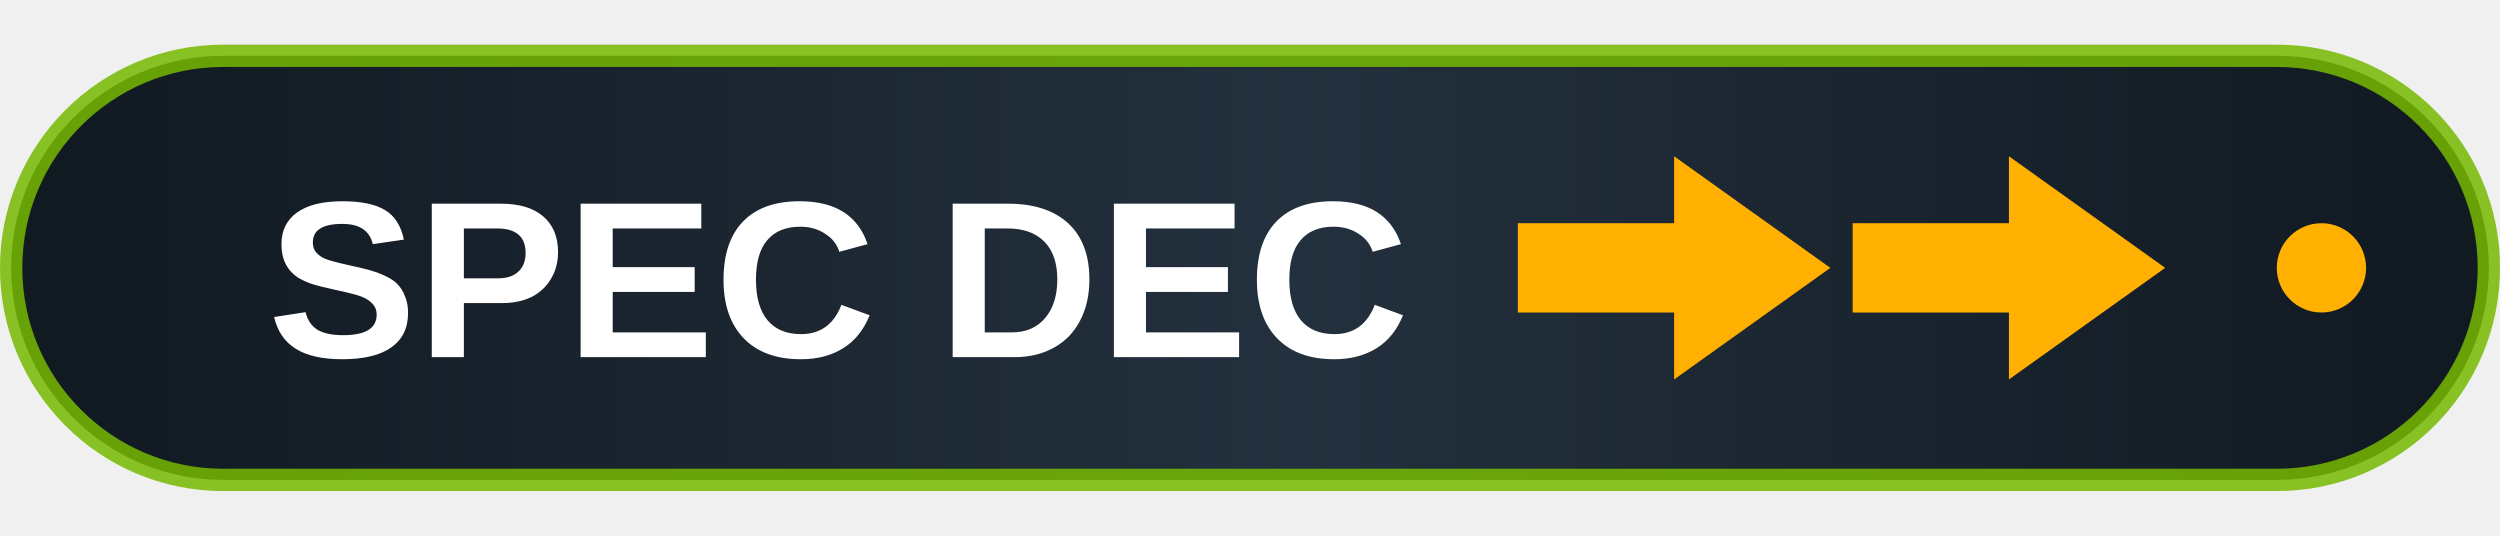
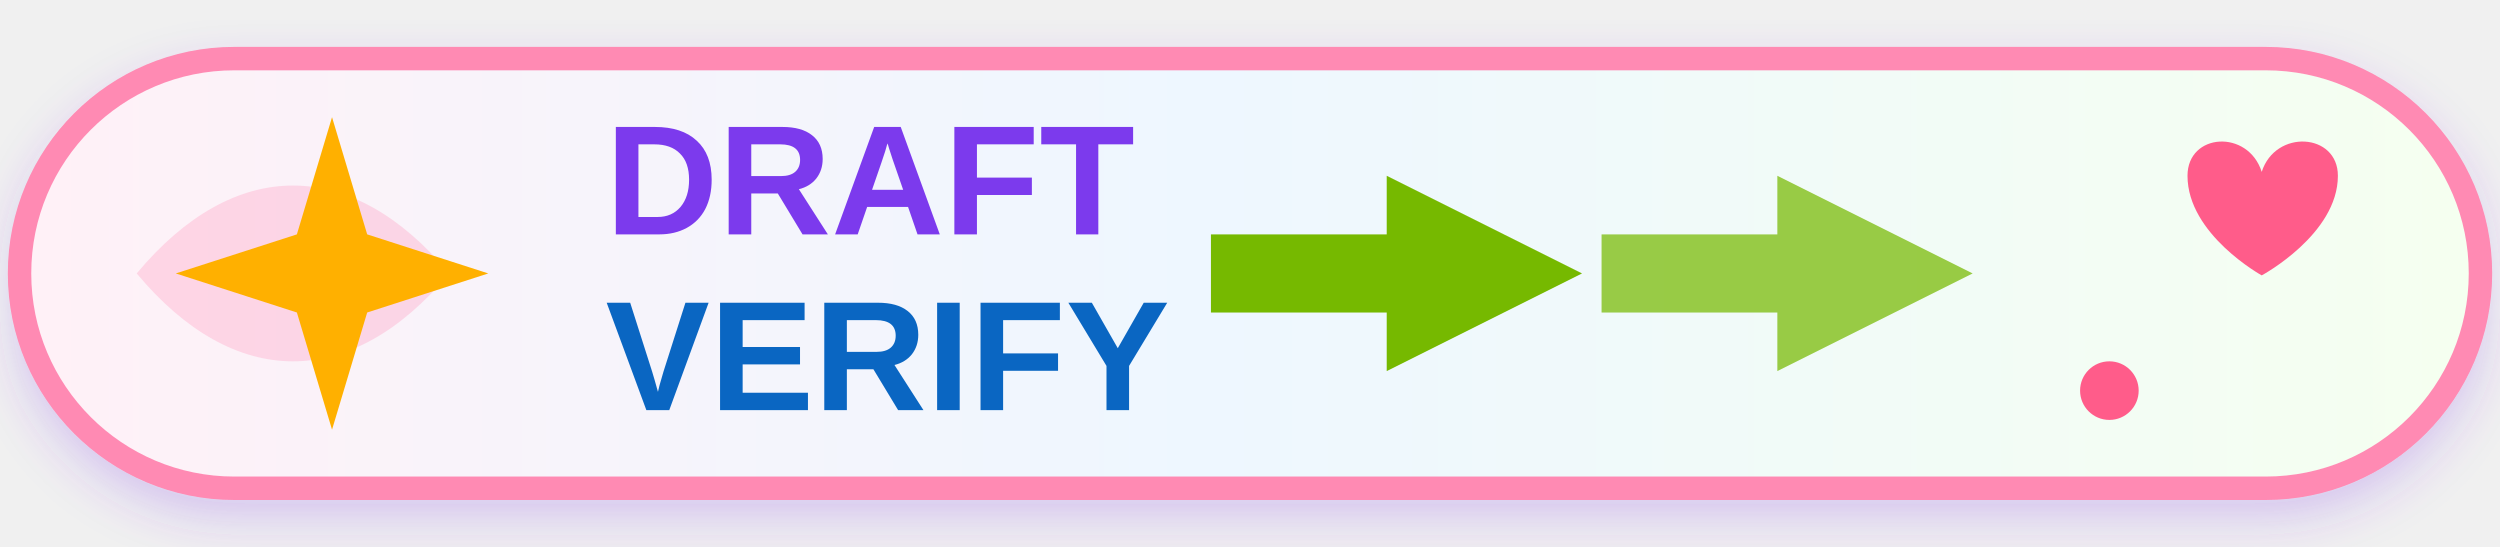
- <svg xmlns="http://www.w3.org/2000/svg" width="112" height="24" viewBox="0 0 112 24" role="img" aria-label="speculative decoding">
+ <svg xmlns="http://www.w3.org/2000/svg" width="128" height="28" viewBox="0 0 128 28" role="img" aria-label="cute speculative decoding">
  <defs>
-     <linearGradient id="spec-bg" x1="0" x2="1" y1="0" y2="0">
-       <stop offset="0" stop-color="#101820" />
-       <stop offset="0.52" stop-color="#23303d" />
-       <stop offset="1" stop-color="#101820" />
+     <linearGradient id="cute-bg" x1="0" x2="1" y1="0" y2="0">
+       <stop offset="0" stop-color="#fff1f7" />
+       <stop offset="0.48" stop-color="#eef7ff" />
+       <stop offset="1" stop-color="#f5fff0" />
    </linearGradient>
-     <linearGradient id="pulse" x1="0" x2="1" y1="0" y2="0">
-       <stop offset="0" stop-color="#76b900" stop-opacity="0" />
-       <stop offset="0.5" stop-color="#76b900" stop-opacity="0.85" />
-       <stop offset="1" stop-color="#76b900" stop-opacity="0" />
-     </linearGradient>
+     <filter id="soft-shadow" x="-20%" y="-40%" width="140%" height="180%">
+       <feDropShadow dx="0" dy="1" stdDeviation="1.2" flood-color="#7c3aed" flood-opacity="0.22" />
+     </filter>
  </defs>
-   <rect x="0.5" y="2.5" width="111" height="19" rx="9.5" fill="url(#spec-bg)" stroke="#76b900" stroke-opacity="0.85" />
-   <rect x="-42" y="3" width="34" height="18" rx="9" fill="url(#pulse)">
-     <animate attributeName="x" values="-42;120" dur="1.45s" repeatCount="indefinite" />
-   </rect>
-   <text x="12" y="16" fill="#ffffff" font-family="Arial, Helvetica, sans-serif" font-size="10" font-weight="700" letter-spacing="0">SPEC DEC</text>
-   <g fill="#ffb000">
-     <path d="M75 7 L82 12 L75 17 L75 14 L68 14 L68 10 L75 10 Z">
-       <animateTransform attributeName="transform" type="translate" values="-6 0;0 0;-6 0" dur="0.9s" repeatCount="indefinite" />
-       <animate attributeName="opacity" values="0.35;1;0.35" dur="0.9s" repeatCount="indefinite" />
+   <rect x="1" y="3" width="126" height="22" rx="11" fill="url(#cute-bg)" stroke="#ff8ab3" stroke-width="1.2" filter="url(#soft-shadow)" />
+   <path d="M7 14 C12 8, 18 8, 23 14 C18 20, 12 20, 7 14Z" fill="#ff8ab3" opacity="0.28">
+     <animateTransform attributeName="transform" type="translate" values="0 0;4 0;0 0" dur="1.4s" repeatCount="indefinite" />
+   </path>
+   <g transform="translate(17 14)">
+     <path d="M0 -8 L1.8 -2 L8 0 L1.8 2 L0 8 L-1.8 2 L-8 0 L-1.8 -2 Z" fill="#ffb000">
+       <animateTransform attributeName="transform" type="scale" values="0.82;1.08;0.82" dur="1.05s" repeatCount="indefinite" />
+       <animate attributeName="opacity" values="0.65;1;0.65" dur="1.05s" repeatCount="indefinite" />
    </path>
-     <path d="M90 7 L97 12 L90 17 L90 14 L83 14 L83 10 L90 10 Z">
-       <animateTransform attributeName="transform" type="translate" values="-6 0;0 0;-6 0" dur="0.9s" begin="0.15s" repeatCount="indefinite" />
-       <animate attributeName="opacity" values="0.35;1;0.35" dur="0.9s" begin="0.15s" repeatCount="indefinite" />
+   </g>
+   <text x="31" y="12" fill="#7c3aed" font-family="Arial, Helvetica, sans-serif" font-size="8" font-weight="700" letter-spacing="0">DRAFT</text>
+   <text x="31" y="21" fill="#0a66c2" font-family="Arial, Helvetica, sans-serif" font-size="8" font-weight="700" letter-spacing="0">VERIFY</text>
+   <g fill="#76b900">
+     <path d="M71 9 L81 14 L71 19 L71 16 L62 16 L62 12 L71 12 Z">
+       <animateTransform attributeName="transform" type="translate" values="-3 0;4 0;-3 0" dur="1.05s" repeatCount="indefinite" />
    </path>
-     <circle cx="104" cy="12" r="2">
-       <animate attributeName="r" values="1.2;3;1.2" dur="0.9s" repeatCount="indefinite" />
-       <animate attributeName="opacity" values="0.45;1;0.45" dur="0.9s" repeatCount="indefinite" />
+     <path d="M91 9 L101 14 L91 19 L91 16 L82 16 L82 12 L91 12 Z" opacity="0.72">
+       <animateTransform attributeName="transform" type="translate" values="-3 0;4 0;-3 0" dur="1.05s" begin="0.18s" repeatCount="indefinite" />
+     </path>
+   </g>
+   <g fill="#ff5c8a">
+     <path d="M112 9 C112 6.8 115.1 6.6 115.8 8.8 C116.5 6.6 119.7 6.8 119.7 9 C119.7 12 115.8 14.1 115.8 14.1 C115.8 14.1 112 12 112 9Z">
+       <animateTransform attributeName="transform" type="translate" values="0 1;0 -1;0 1" dur="1.2s" repeatCount="indefinite" />
+       <animate attributeName="opacity" values="0.55;1;0.55" dur="1.2s" repeatCount="indefinite" />
+     </path>
+     <circle cx="108" cy="20" r="1.5">
+       <animate attributeName="r" values="1;2.2;1" dur="1.2s" repeatCount="indefinite" />
+       <animate attributeName="opacity" values="1;0.35;1" dur="1.2s" repeatCount="indefinite" />
    </circle>
  </g>
</svg>
